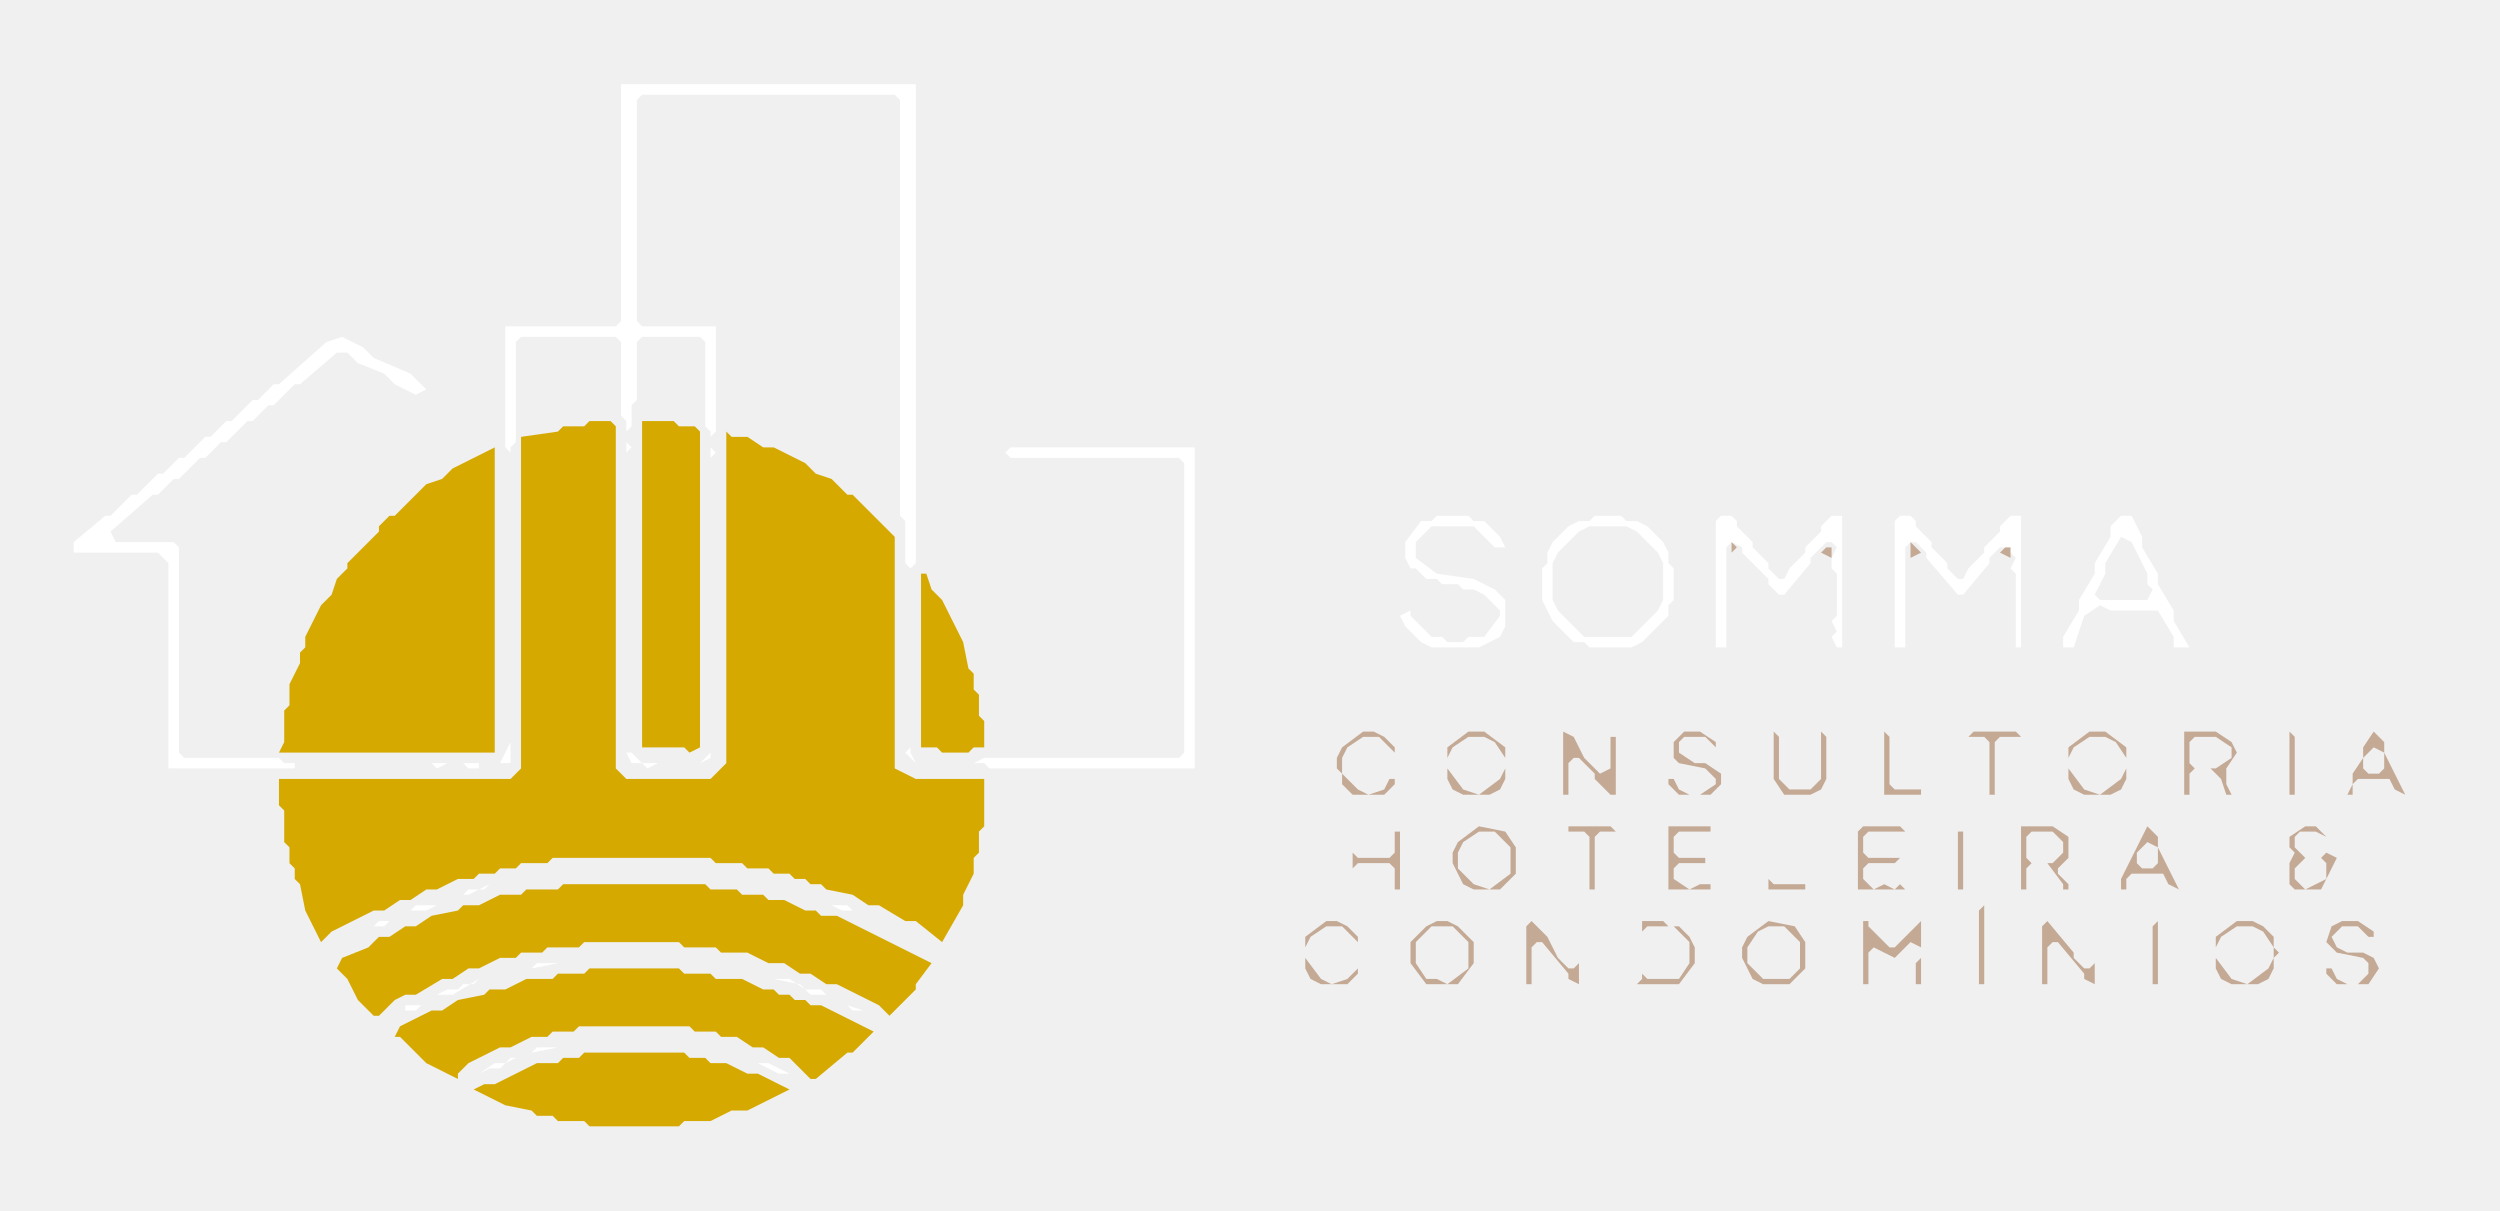
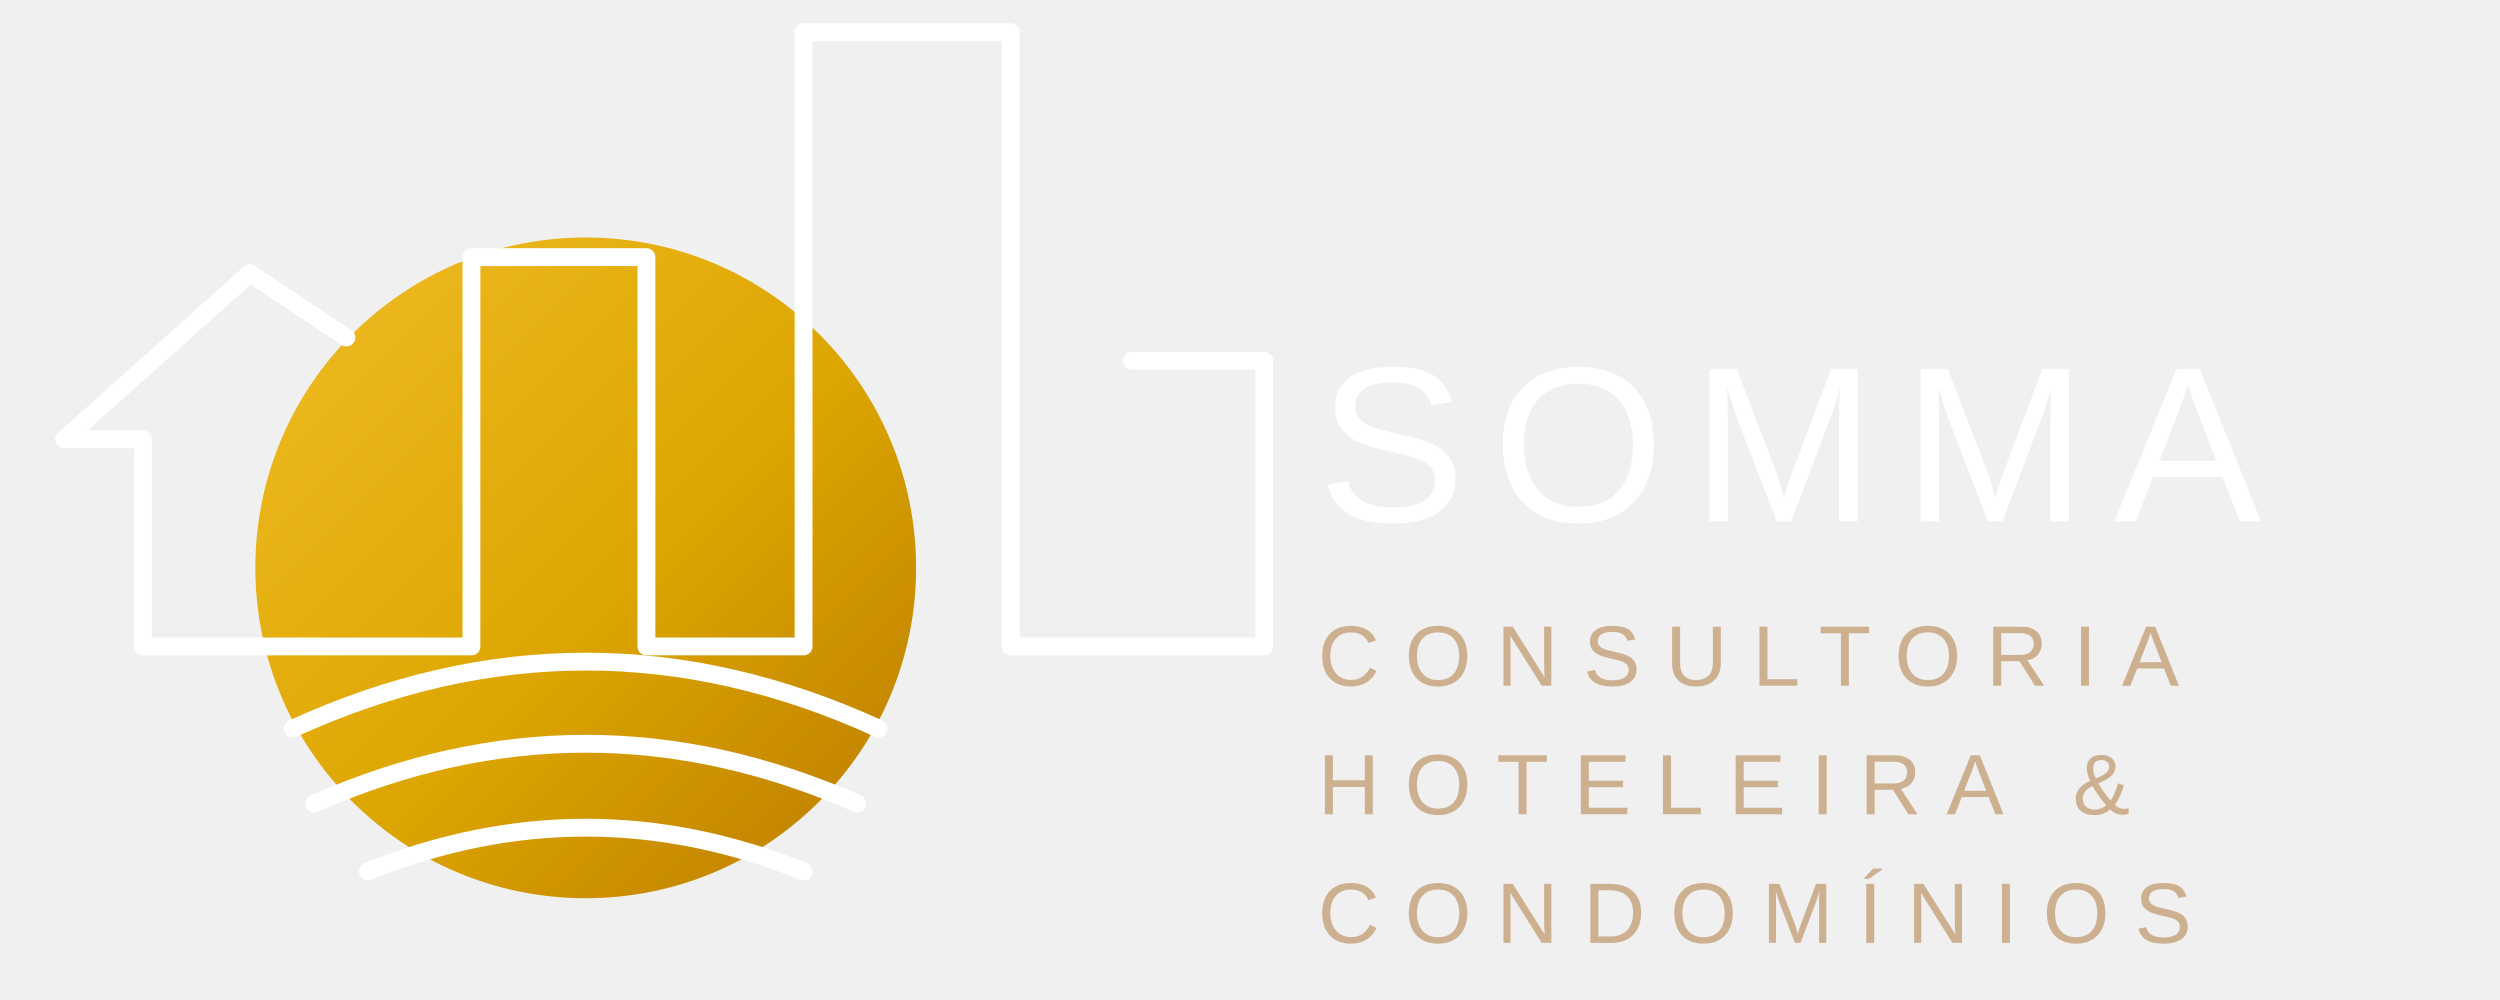
- <svg xmlns="http://www.w3.org/2000/svg" viewBox="0 0 475 230" role="img" aria-label="SOMMA — Consultoria Hoteleira &amp; Condomínios">
-   <path fill="#ffffff" fill-rule="evenodd" d="M144,202 148,204 150,204 146,202Z" />
-   <path fill="#ffffff" fill-rule="evenodd" d="M98,201 96,202 94,202 91,204 93,203 95,203 97,201Z" />
-   <path fill="#ffffff" fill-rule="evenodd" d="M101,200 106,199 102,199Z" />
-   <path fill="#ffffff" fill-rule="evenodd" d="M161,191 162,192 164,192Z" />
-   <path fill="#ffffff" fill-rule="evenodd" d="M81,190 80,191 77,191 77,192 79,192Z" />
-   <path fill="#ffffff" fill-rule="evenodd" d="M147,186 152,187 154,189 157,189 156,188 153,188 150,186Z" />
-   <path fill="#ffffff" fill-rule="evenodd" d="M93,186 91,186 90,187 88,187 87,188 85,188 83,189 86,189 91,186Z" />
-   <path fill="#ffffff" fill-rule="evenodd" d="M101,184 106,183 102,183Z" />
-   <path fill="#ffffff" fill-rule="evenodd" d="M173,178 175,179Z" />
-   <path fill="#ffffff" fill-rule="evenodd" d="M167,175 169,176Z" />
-   <path fill="#ffffff" fill-rule="evenodd" d="M71,176 73,176 74,175 72,175Z" />
-   <path fill="#ffffff" fill-rule="evenodd" d="M158,172 160,173 162,173 161,172Z" />
-   <path fill="#ffffff" fill-rule="evenodd" d="M78,173 81,173 83,172 79,172Z" />
-   <path fill="#ffffff" fill-rule="evenodd" d="M96,168 93,168 92,169 89,169 88,170 86,170 89,170 93,168Z" />
-   <path fill="#ffffff" fill-rule="evenodd" d="M60,145 82,145 83,146 85,145 88,145 89,146 91,146 91,145Z" />
-   <path fill="#ffffff" fill-rule="evenodd" d="M119,143 120,145 122,145 123,146 125,145 130,145 122,145 120,143Z" />
-   <path fill="#ffffff" fill-rule="evenodd" d="M135,142 135,143 133,145 135,144Z" />
-   <path fill="#ffffff" fill-rule="evenodd" d="M403,98 401,100 401,102 398,107 398,109 395,114 395,116 392,121 392,123 394,123 396,117 399,115 401,116 410,116 413,121 413,123 416,123 413,118 413,116 410,111 410,109 407,104 407,102 405,98Z M403,102 405,103 408,109 408,111 409,112 408,114 399,114 398,113 400,109 400,107Z" />
-   <path fill="#ffffff" fill-rule="evenodd" d="M361,98 360,99 360,123 362,123 362,104 363,103 364,103 366,105 366,106 372,113 373,113 378,107 378,106 380,104 381,104 383,106 382,108 383,109 383,123 384,123 384,98 382,98 380,100 380,101 377,104 377,105 374,108 373,110 372,110 370,108 370,107 367,104 367,103 364,100 364,99 363,98Z" />
-   <path fill="#ffffff" fill-rule="evenodd" d="M327,98 326,99 326,123 328,123 328,104 329,103 331,104 331,105 336,110 336,111 338,113 339,113 344,107 344,106 347,103 348,103 349,104 348,106 348,108 349,109 349,117 348,118 349,120 348,121 349,123 350,123 350,98 348,98 346,100 346,101 343,104 343,105 340,108 339,110 338,110 336,108 336,107 333,104 333,103 330,100 330,99 329,98Z" />
-   <path fill="#ffffff" fill-rule="evenodd" d="M300,99 298,100 295,103 294,105 294,107 293,108 293,114 295,118 299,122 301,122 302,123 310,123 312,122 317,117 317,115 318,114 318,108 317,107 317,105 316,103 313,100 311,99 309,99 308,98 303,98 302,99Z M302,100 309,100 311,101 315,105 316,107 316,114 315,116 310,121 301,121 296,116 295,114 295,107 296,105 300,101Z" />
-   <path fill="#ffffff" fill-rule="evenodd" d="M270,99 267,103 267,106 268,108 269,108 271,110 273,110 274,111 277,111 278,112 280,112 282,113 285,116 285,117 282,121 279,121 278,122 275,122 274,121 272,121 268,117 268,116 266,117 267,119 270,122 272,123 281,123 285,121 286,119 286,114 284,112 280,110 273,109 269,106 269,103 272,100 280,100 284,104 286,104 285,102 282,99 280,99 279,98 273,98 272,99Z" />
-   <path fill="#ffffff" fill-rule="evenodd" d="M192,85 191,86 192,87 224,87 225,88 225,143 224,144 187,144 185,145 187,145 188,146 227,146 227,85Z" />
-   <path fill="#ffffff" fill-rule="evenodd" d="M65,64 62,65 53,73 52,73 49,76 48,76 44,80 43,80 40,83 39,83 35,87 34,87 31,90 30,90 26,94 25,94 21,98 20,98 14,103 14,105 30,105 32,107 32,146 56,146 56,145 54,145 53,144 35,144 34,143 34,104 33,103 22,103 21,101 29,94 30,94 33,91 34,91 38,87 39,87 42,84 43,84 47,80 48,80 51,77 52,77 56,73 57,73 64,67 66,67 68,69 73,71 75,73 79,75 81,74 78,71 71,68 69,66Z" />
-   <path fill="#ffffff" fill-rule="evenodd" d="M118,16 118,61 117,62 96,62 96,85 97,86 97,141 95,145 97,145 97,85 98,84 98,65 99,64 117,64 118,65 118,79 119,80 119,86 120,85 119,84 119,82 120,81 120,77 121,76 121,65 122,64 133,64 134,65 134,81 135,82 135,87 136,86 135,85 135,83 136,82 136,62 122,62 121,61 121,19 122,18 170,18 171,19 171,98 172,99 172,107 173,108 173,142 172,143 174,145 173,143 173,108 174,107 174,16Z" />
-   <path fill="#d5a900" fill-rule="evenodd" d="M90,207 96,210 101,211 102,212 105,212 106,213 111,213 112,214 129,214 130,213 135,213 139,211 142,211 150,207 144,204 142,204 138,202 135,202 134,201 131,201 130,200 111,200 110,201 107,201 106,202 102,202 94,206 92,206Z" />
-   <path fill="#d5a900" fill-rule="evenodd" d="M75,197 76,197 81,202 87,205 87,204 89,202 95,199 97,199 101,197 104,197 105,196 109,196 110,195 131,195 132,196 136,196 137,197 140,197 143,199 145,199 148,201 150,201 154,205 155,205 161,200 162,200 166,196 156,191 154,191 153,190 151,190 150,189 148,189 147,188 145,188 141,186 136,186 135,185 130,185 129,184 112,184 111,185 106,185 105,186 100,186 96,188 93,188 92,189 87,190 84,192 82,192 76,195Z" />
-   <path fill="#d5a900" fill-rule="evenodd" d="M64,184 66,186 68,190 71,193 72,193 75,190 77,189 79,189 84,186 86,186 89,184 91,184 95,182 98,182 99,181 103,181 104,180 110,180 111,179 129,179 130,180 136,180 137,181 142,181 146,183 149,183 152,185 154,185 157,187 159,187 167,191 169,193 174,188 174,187 177,183 159,174 156,174 155,173 153,173 149,171 146,171 145,170 141,170 140,169 135,169 134,168 107,168 106,169 100,169 99,170 95,170 91,172 88,172 87,173 82,174 79,176 77,176 74,178 72,178 70,180 65,182Z" />
-   <path fill="#d5a900" fill-rule="evenodd" d="M175,109 175,142 178,142 179,143 184,143 185,142 187,142 187,137 186,136 186,132 185,131 185,128 184,127 183,122 179,114 177,112 176,109Z" />
-   <path fill="#d5a900" fill-rule="evenodd" d="M94,85 86,89 84,91 81,92 75,98 74,98 72,100 72,101 66,107 66,108 64,110 63,113 61,115 58,121 58,123 57,124 57,126 55,130 55,134 54,135 54,141 53,143 94,143Z" />
-   <path fill="#d5a900" fill-rule="evenodd" d="M122,80 122,142 130,142 131,143 133,142 133,82 132,81 129,81 128,80Z" />
-   <path fill="#d5a900" fill-rule="evenodd" d="M53,148 53,153 54,154 54,160 55,161 55,164 56,165 56,167 57,168 58,173 61,179 63,177 71,173 73,173 76,171 78,171 81,169 83,169 87,167 90,167 91,166 94,166 95,165 98,165 99,164 104,164 105,163 135,163 136,164 141,164 142,165 146,165 147,166 150,166 151,167 153,167 154,168 156,168 157,169 162,170 165,172 167,172 172,175 174,175 179,179 183,172 183,170 185,166 185,163 186,162 186,158 187,157 187,148 174,148 170,146 170,102 162,94 161,94 158,91 155,90 153,88 147,85 145,85 142,83 139,83 138,82 138,145 135,148 119,148 117,146 117,81 116,80 112,80 111,81 107,81 106,82 99,83 99,146 97,148Z" />
-   <path fill="#c4a995" fill-rule="evenodd" d="M443,176 442,179 444,181 449,182 450,183 450,185 448,187 446,187 444,186 443,184 442,184 442,185 444,187 450,187 452,184 451,182 449,181 446,181 444,180 443,178 445,176 448,176 450,178 451,178 451,177 448,175 445,175Z" />
-   <path fill="#c4a995" fill-rule="evenodd" d="M425,175 421,178 421,184 422,186 424,187 429,187 431,186 432,184 432,182 433,181 432,180 432,178 430,176 428,175Z M425,176 428,176 430,177 432,180 432,182 431,184 427,187 424,186 421,182 421,180 422,178Z" />
-   <path fill="#c4a995" fill-rule="evenodd" d="M410,175 409,176 409,187 410,187Z" />
-   <path fill="#c4a995" fill-rule="evenodd" d="M389,175 388,176 388,187 389,187 389,180 390,179 391,179 396,185 396,186 398,187 398,175 398,183 397,184 396,184 394,182 394,181Z" />
-   <path fill="#c4a995" fill-rule="evenodd" d="M354,175 354,187 355,187 355,181 356,180 360,182 363,179 365,180 365,182 364,183 364,187 365,187 365,175 360,180 359,180 355,176 355,175Z" />
-   <path fill="#c4a995" fill-rule="evenodd" d="M336,175 332,178 331,180 331,182 333,186 335,187 340,187 343,184 343,179 341,176Z M334,177 336,176 339,176 342,179 342,184 340,186 335,186 332,183 332,180Z" />
-   <path fill="#c4a995" fill-rule="evenodd" d="M312,175 312,186 311,187 319,187 322,183 322,180 321,178 319,176 317,176 316,175Z M313,176 318,176 321,179 321,183 319,186 313,186 312,185 312,177Z" />
-   <path fill="#c4a995" fill-rule="evenodd" d="M291,175 290,176 290,187 291,187 291,180 292,179 293,179 298,185 298,186 300,187 300,175 300,183 299,184 298,184 296,182 294,178Z" />
-   <path fill="#c4a995" fill-rule="evenodd" d="M273,175 271,176 268,179 268,183 271,187 277,187 280,183 280,179 277,176 275,175Z M272,176 276,176 279,179 279,184 275,187 273,186 271,186 269,183 269,179Z" />
-   <path fill="#c4a995" fill-rule="evenodd" d="M252,175 248,178 248,184 249,186 251,187 256,187 258,185 258,184 256,186 253,187 251,186 248,182 248,180 249,178 252,176 255,176 258,179 258,178 256,176 254,175Z" />
-   <path fill="#c4a995" fill-rule="evenodd" d="M377,172 376,173 376,187 377,187Z" />
-   <path fill="#c4a995" fill-rule="evenodd" d="M372,158 372,169 373,169 373,158Z" />
-   <path fill="#c4a995" fill-rule="evenodd" d="M438,157 435,159 435,161 436,162 435,164 435,168 436,169 441,169 444,163 442,162 441,163 438,163 436,161 436,159 437,158 440,158 442,159 440,157Z M441,163 442,164 442,167 438,169 436,167 436,165 438,163Z" />
-   <path fill="#c4a995" fill-rule="evenodd" d="M408,157 403,167 403,169 404,169 404,167 405,166 411,166 412,168 414,169 410,161 410,159Z M408,160 410,161 410,164 409,165 407,165 406,164 406,162Z" />
-   <path fill="#c4a995" fill-rule="evenodd" d="M384,157 384,169 385,169 385,165 386,164 389,164 392,168 392,169 393,169 393,168 391,166 391,165 393,163 393,159 390,157Z M385,159 386,158 390,158 392,160 392,162 390,164 386,164 385,163Z" />
-   <path fill="#c4a995" fill-rule="evenodd" d="M354,157 353,158 353,169 362,169 361,168 360,169 358,168 356,169 354,167 354,165 355,164 360,164 361,163 355,163 354,162 354,159 355,158 362,158 361,157Z" />
-   <path fill="#c4a995" fill-rule="evenodd" d="M336,157 336,169 343,169 343,168 337,168 336,167Z" />
-   <path fill="#c4a995" fill-rule="evenodd" d="M317,157 317,169 325,169 325,168 323,168 321,169 318,167 318,165 319,164 324,164 324,163 319,163 318,162 318,159 319,158 325,158 325,157Z" />
-   <path fill="#c4a995" fill-rule="evenodd" d="M298,157 298,158 301,158 302,159 302,169 303,169 303,159 304,158 307,158 306,157Z" />
-   <path fill="#c4a995" fill-rule="evenodd" d="M281,157 277,160 276,162 276,164 278,168 280,169 285,169 288,166 288,161 286,158Z M281,158 284,158 287,161 287,166 283,169 280,168 277,165 277,162 278,160Z" />
-   <path fill="#c4a995" fill-rule="evenodd" d="M257,157 257,169 257,165 258,164 264,164 265,165 265,169 266,169 266,158 265,158 265,162 264,163 258,163 257,162Z" />
-   <path fill="#c4a995" fill-rule="evenodd" d="M451,139 449,142 449,144 447,147 447,149 446,151 447,151 447,149 448,148 454,148 455,150 457,151 453,143 453,141Z M451,142 453,143 453,146 452,147 450,147 449,146 449,144Z" />
-   <path fill="#c4a995" fill-rule="evenodd" d="M435,139 435,151 436,151 436,140Z" />
-   <path fill="#c4a995" fill-rule="evenodd" d="M415,139 415,151 416,151 416,147 417,146 420,146 422,148 423,151 424,151 423,149 423,146 425,143 424,141 421,139Z M416,141 417,140 421,140 424,142 424,144 421,146 417,146 416,145Z" />
-   <path fill="#c4a995" fill-rule="evenodd" d="M397,139 393,142 393,148 394,150 396,151 401,151 403,150 404,148 404,142 400,139Z M397,140 400,140 402,141 404,144 404,146 403,148 399,151 396,150 393,146 393,144 394,142Z" />
-   <path fill="#c4a995" fill-rule="evenodd" d="M383,139 375,139 374,140 377,140 378,141 378,151 379,151 379,141 380,140 384,140Z" />
-   <path fill="#c4a995" fill-rule="evenodd" d="M358,139 358,151 365,151 365,150 360,150 359,149 359,140Z" />
-   <path fill="#c4a995" fill-rule="evenodd" d="M337,139 337,148 339,151 344,151 346,150 347,148 347,140 346,139 346,148 344,150 340,150 338,148 338,140Z" />
-   <path fill="#c4a995" fill-rule="evenodd" d="M320,139 318,141 318,144 319,145 324,146 326,148 326,149 323,151 321,151 319,150 318,148 317,148 317,149 319,151 325,151 327,149 327,147 324,145 322,145 319,143 319,141 320,140 324,140 326,142 326,141 323,139Z" />
-   <path fill="#c4a995" fill-rule="evenodd" d="M297,139 297,151 298,151 298,145 299,144 300,144 303,147 303,148 306,151 307,151 307,140 306,140 306,146 304,147 301,144 299,140Z" />
-   <path fill="#c4a995" fill-rule="evenodd" d="M279,139 275,142 275,148 276,150 278,151 283,151 285,150 286,148 286,142 282,139Z M279,140 282,140 284,141 286,144 286,146 285,148 281,151 278,150 275,146 275,144 276,142Z" />
-   <path fill="#c4a995" fill-rule="evenodd" d="M259,139 255,142 254,144 254,146 255,147 255,149 257,151 263,151 265,149 265,148 264,148 263,150 260,151 258,150 255,147 255,144 256,142 259,140 262,140 265,143 265,142 263,140 261,139Z" />
-   <path fill="#c4a995" fill-rule="evenodd" d="M381,104 379,106 380,105 382,106 382,123 382,104Z" />
-   <path fill="#c4a995" fill-rule="evenodd" d="M347,104 345,106 346,105 348,106 348,123 348,104Z" />
-   <path fill="#c4a995" fill-rule="evenodd" d="M363,103 363,123 363,106 365,105Z" />
-   <path fill="#c4a995" fill-rule="evenodd" d="M329,103 329,123 329,105 330,104Z" />
+ <svg xmlns="http://www.w3.org/2000/svg" viewBox="0 0 1400 560" role="img" aria-labelledby="title desc">
+   <defs>
+     <linearGradient id="gold" x1="0" y1="0" x2="1" y2="1">
+       <stop offset="0" stop-color="#f1bd26" />
+       <stop offset="0.55" stop-color="#dca500" />
+       <stop offset="1" stop-color="#b97800" />
+     </linearGradient>
+   </defs>
+   <g transform="translate(18 18)">
+     <circle cx="310" cy="300" r="185" fill="url(#gold)" />
+     <g fill="none" stroke="#ffffff" stroke-width="10" stroke-linecap="round" stroke-linejoin="round">
+       <path d="M18 228 L122 135 L176 171" />
+       <path d="M18 228 H62 V344 H246 V126 H344 V344 H432 V0 H548 V344 H690 V184 H616" />
+       <path d="M146 390 Q310 315 474 390" />
+       <path d="M158 432 Q310 365 462 432" />
+       <path d="M188 470 Q310 421 432 470" />
+     </g>
+     <g transform="translate(720 164)">
+       <text x="0" y="110" fill="#ffffff" font-family="Jost, Arial, sans-serif" font-size="124" font-weight="300" letter-spacing="15">SOMMA</text>
+       <text x="0" y="202" fill="#cdb08f" font-family="Jost, Arial, sans-serif" font-size="48" font-weight="300" letter-spacing="14">CONSULTORIA</text>
+       <text x="0" y="274" fill="#cdb08f" font-family="Jost, Arial, sans-serif" font-size="48" font-weight="300" letter-spacing="14">HOTELEIRA &amp;</text>
+       <text x="0" y="346" fill="#cdb08f" font-family="Jost, Arial, sans-serif" font-size="48" font-weight="300" letter-spacing="14">CONDOMÍNIOS</text>
+     </g>
+   </g>
</svg>
